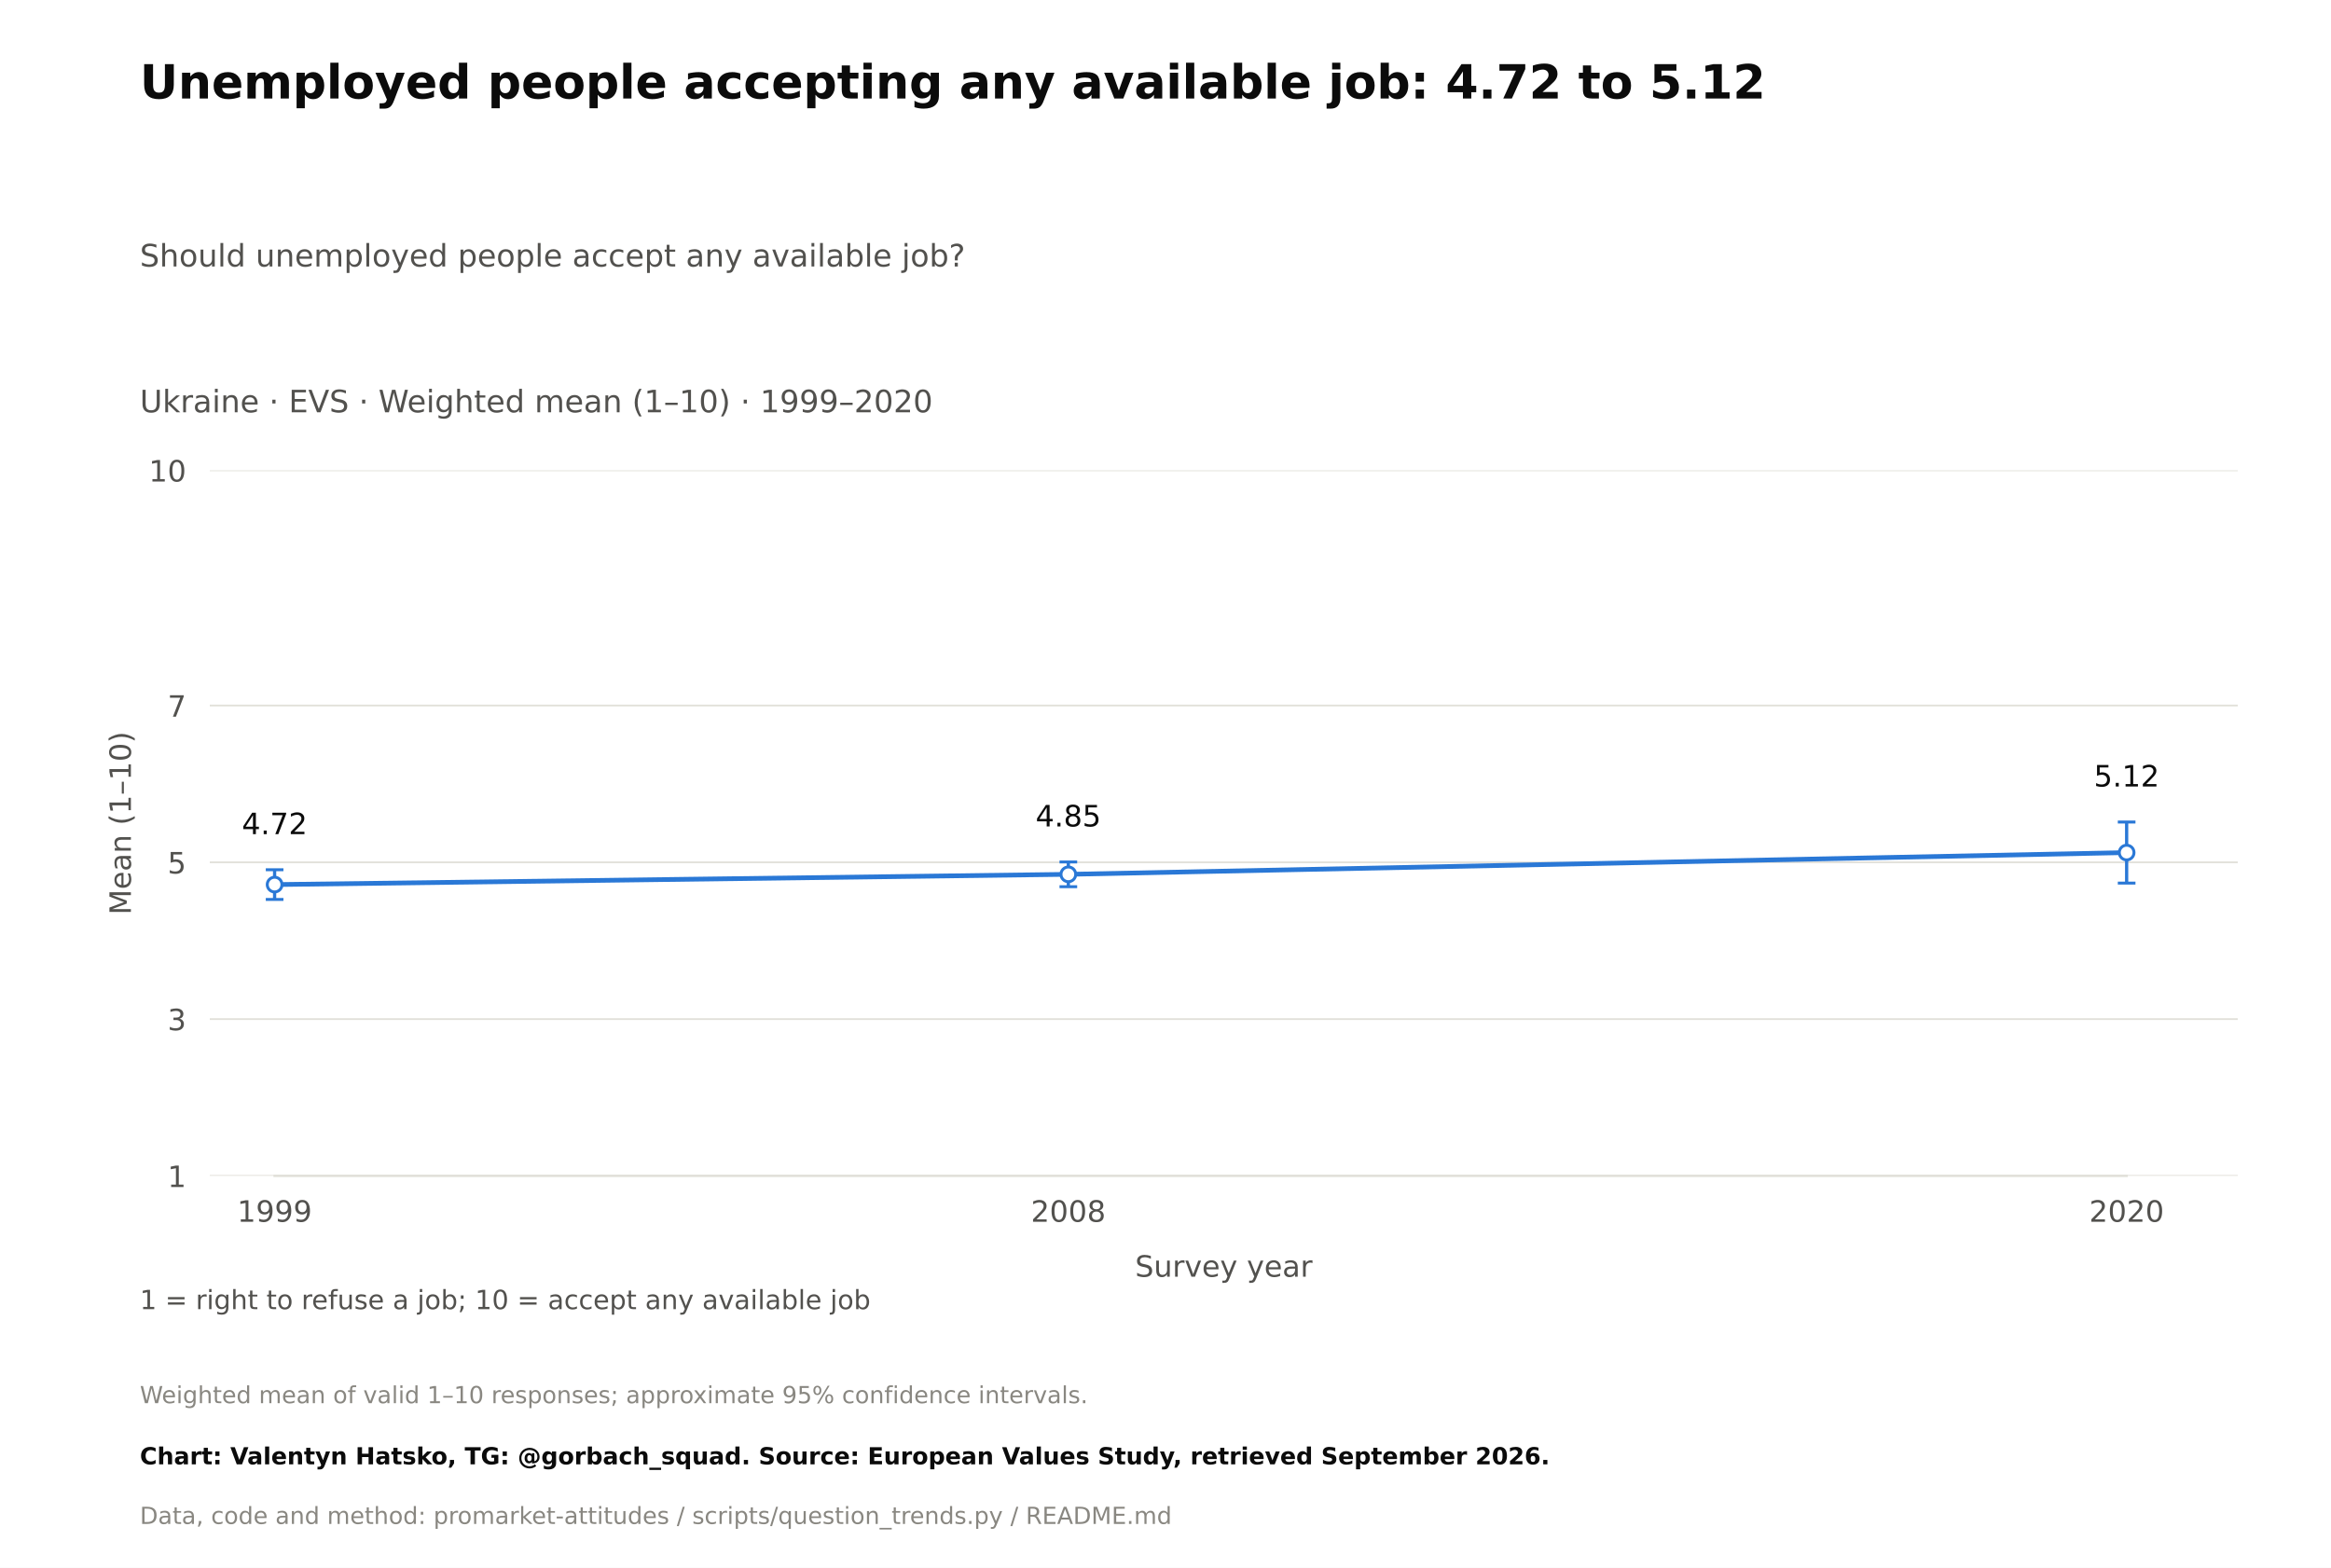
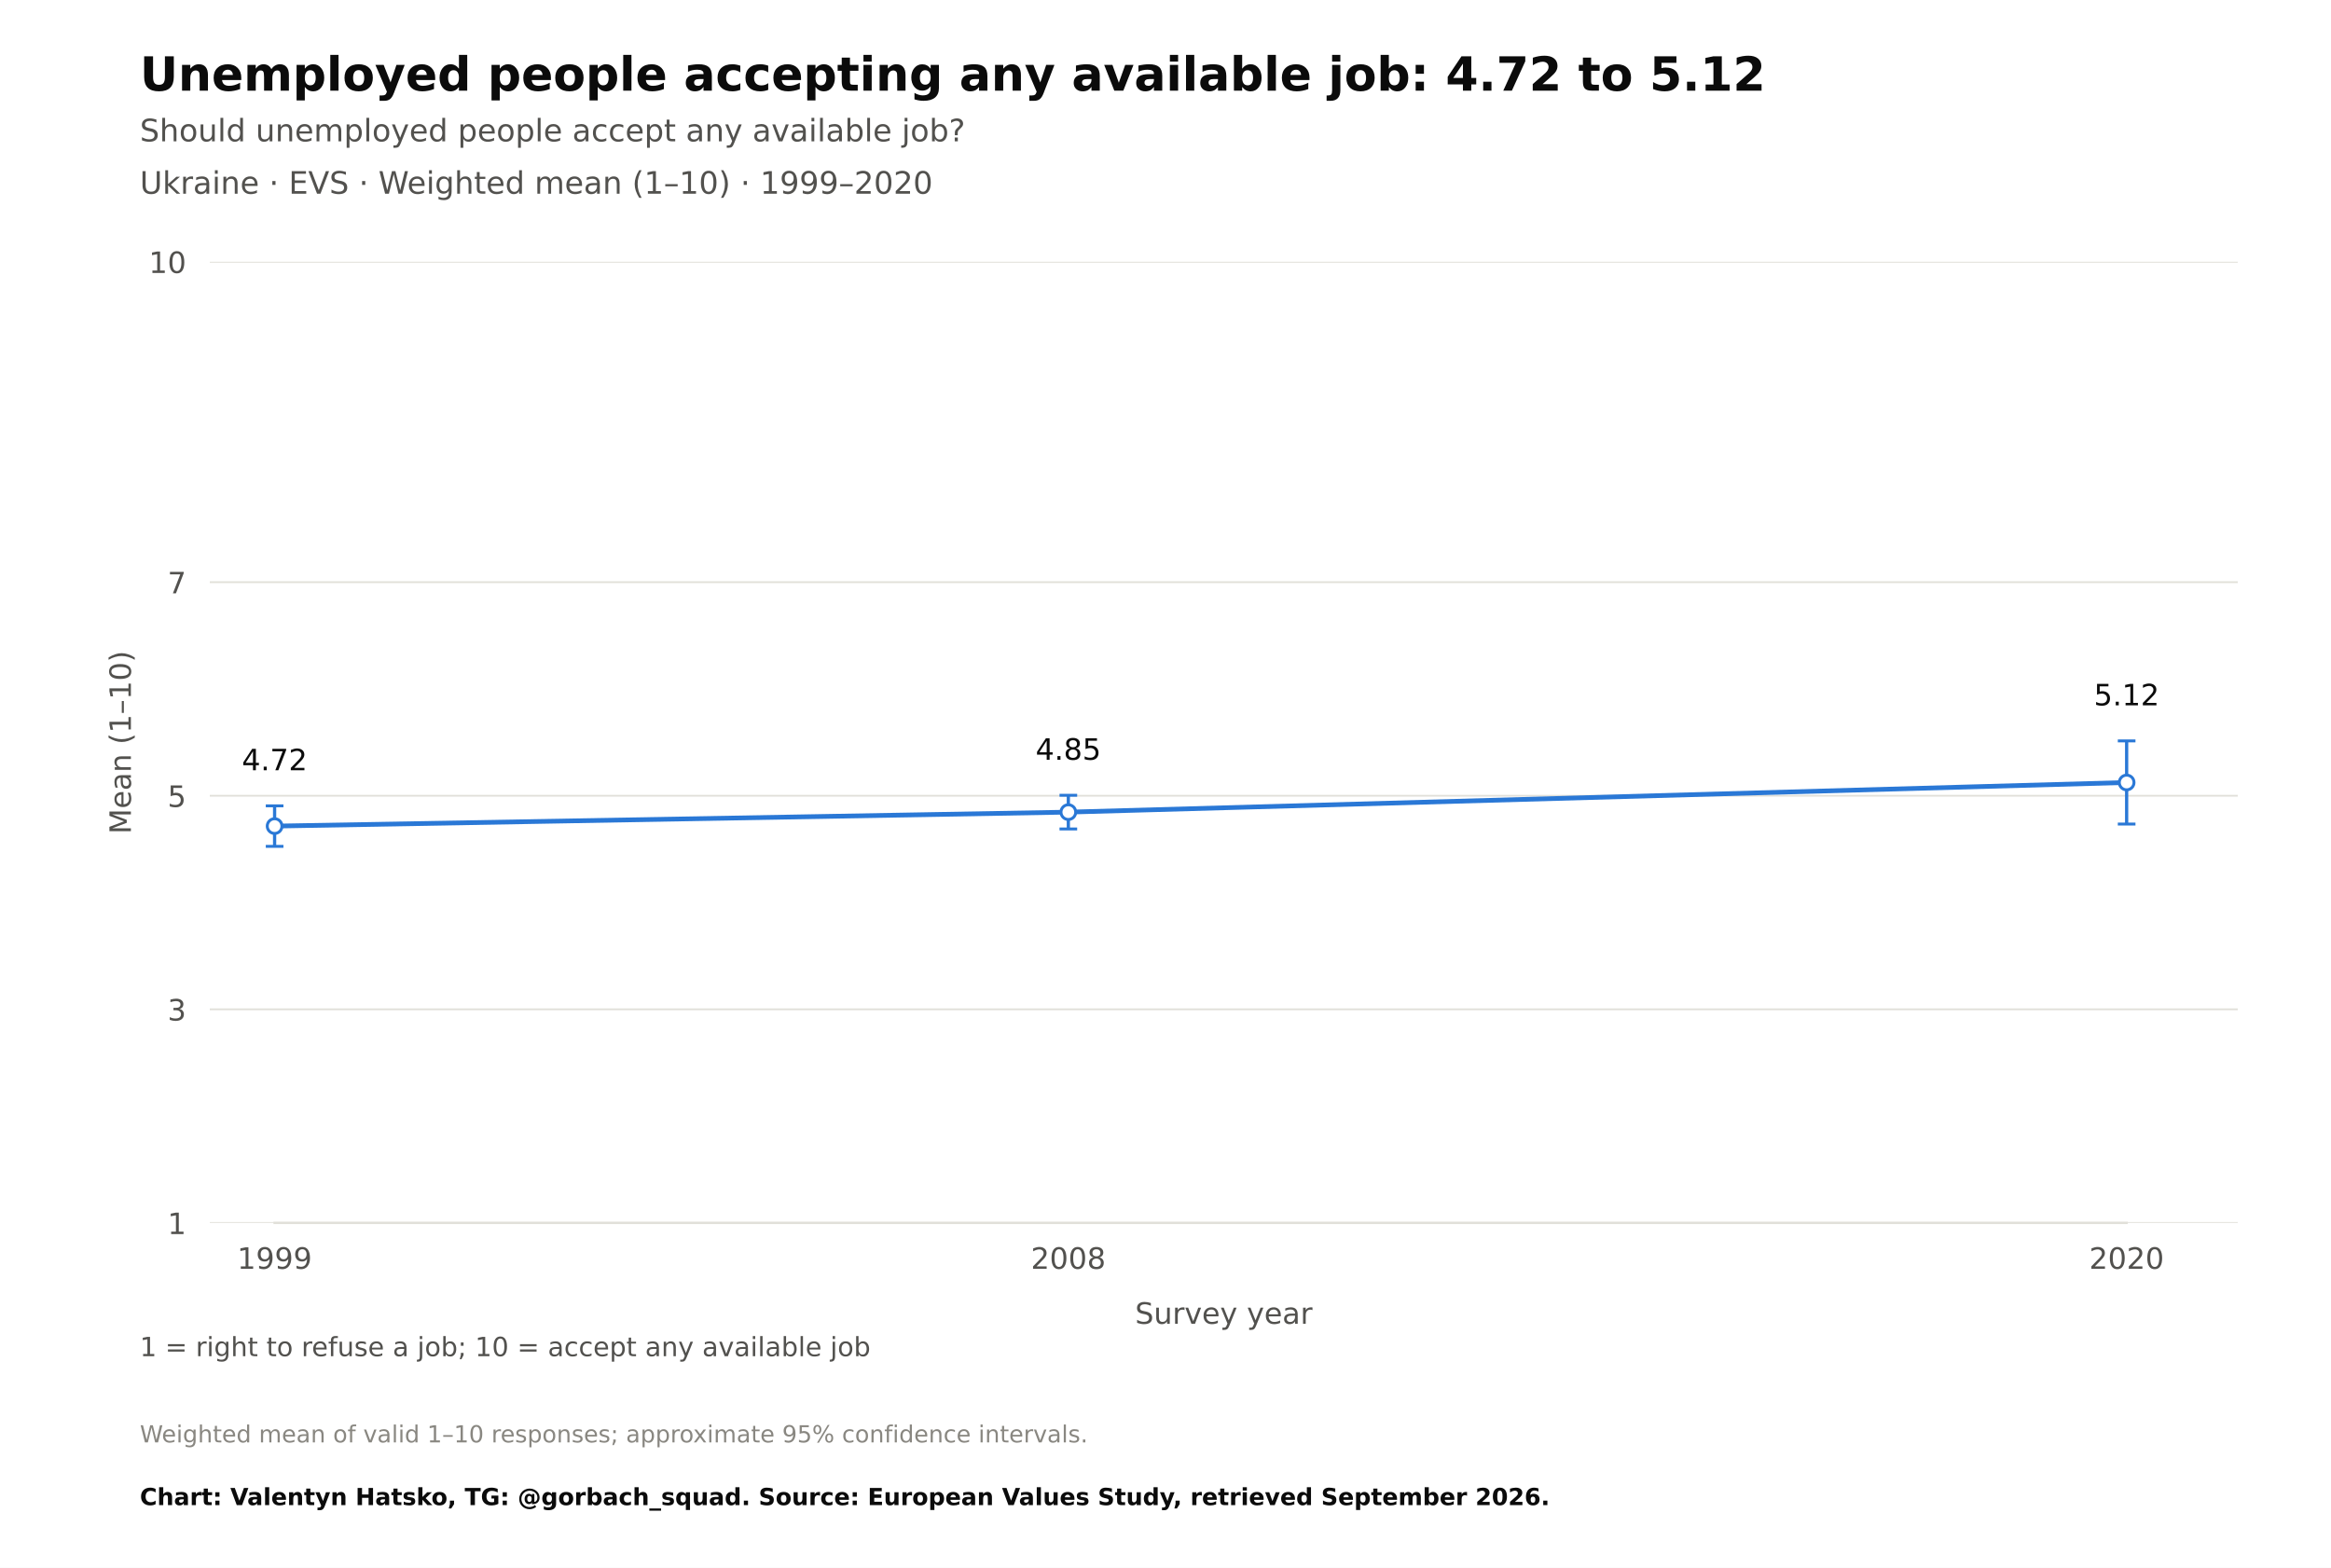
<svg xmlns="http://www.w3.org/2000/svg" xmlns:xlink="http://www.w3.org/1999/xlink" width="792pt" height="532.8pt" viewBox="0 0 792 532.8" version="1.1">
  <defs>
    <style type="text/css">*{stroke-linejoin: round; stroke-linecap: butt}</style>
  </defs>
  <g id="figure_1">
    <g id="patch_1">
      <path d="M 0 532.8  L 792 532.8  L 792 0  L 0 0  z " style="fill: #ffffff" />
    </g>
    <g id="axes_1">
      <g id="patch_2">
-         <path d="M 71.28 399.6  L 760.32 399.6  L 760.32 159.84  L 71.28 159.84  z " style="fill: #ffffff" />
+         <path d="M 71.28 415.584  L 760.32 415.584  L 760.32 88.968  L 71.28 88.968  z " style="fill: #ffffff" />
      </g>
      <g id="matplotlib.axis_1">
        <g id="xtick_1">
          <g id="line2d_1" />
          <g id="text_1">
-             <text style="font-size: 10px; font-family: 'DejaVu Sans', Arial, sans-serif; text-anchor: middle; fill: #52514e" x="93.304" y="415.198" transform="rotate(-0 93.30411 415.1984)">1999</text>
+             <text style="font-size: 10px; font-family: 'DejaVu Sans', Arial, sans-serif; text-anchor: middle; fill: #52514e" x="93.304" y="431.182" transform="rotate(-0 93.30411 431.1824)">1999</text>
          </g>
        </g>
        <g id="xtick_2">
          <g id="line2d_2" />
          <g id="text_2">
-             <text style="font-size: 10px; font-family: 'DejaVu Sans', Arial, sans-serif; text-anchor: middle; fill: #52514e" x="362.987" y="415.198" transform="rotate(-0 362.9871 415.1984)">2008</text>
+             <text style="font-size: 10px; font-family: 'DejaVu Sans', Arial, sans-serif; text-anchor: middle; fill: #52514e" x="362.987" y="431.182" transform="rotate(-0 362.9871 431.1824)">2008</text>
          </g>
        </g>
        <g id="xtick_3">
          <g id="line2d_3" />
          <g id="text_3">
-             <text style="font-size: 10px; font-family: 'DejaVu Sans', Arial, sans-serif; text-anchor: middle; fill: #52514e" x="722.564" y="415.198" transform="rotate(-0 722.5644 415.1984)">2020</text>
+             <text style="font-size: 10px; font-family: 'DejaVu Sans', Arial, sans-serif; text-anchor: middle; fill: #52514e" x="722.564" y="431.182" transform="rotate(-0 722.5644 431.1824)">2020</text>
          </g>
        </g>
        <g id="text_4">
-           <text style="font-size: 10px; font-family: 'DejaVu Sans', Arial, sans-serif; text-anchor: middle; fill: #52514e" x="415.8" y="433.877" transform="rotate(-0 415.8 433.8766)">Survey year</text>
+           <text style="font-size: 10px; font-family: 'DejaVu Sans', Arial, sans-serif; text-anchor: middle; fill: #52514e" x="415.8" y="449.861" transform="rotate(-0 415.8 449.8606)">Survey year</text>
        </g>
      </g>
      <g id="matplotlib.axis_2">
        <g id="ytick_1">
          <g id="line2d_4">
-             <path d="M 71.28 399.6  L 760.32 399.6  " clip-path="url(#p9a5750be99)" style="fill: none; stroke: #e1e0d9; stroke-width: 0.6; stroke-linecap: square" />
+             <path d="M 71.28 415.584  L 760.32 415.584  " clip-path="url(#p24182b9dce)" style="fill: none; stroke: #e1e0d9; stroke-width: 0.6; stroke-linecap: square" />
          </g>
          <g id="line2d_5" />
          <g id="text_5">
-             <text style="font-size: 10px; font-family: 'DejaVu Sans', Arial, sans-serif; text-anchor: end; fill: #52514e" x="63.28" y="403.399" transform="rotate(-0 63.28 403.3992)">1</text>
+             <text style="font-size: 10px; font-family: 'DejaVu Sans', Arial, sans-serif; text-anchor: end; fill: #52514e" x="63.28" y="419.383" transform="rotate(-0 63.28 419.3832)">1</text>
          </g>
        </g>
        <g id="ytick_2">
          <g id="line2d_6">
-             <path d="M 71.28 346.32  L 760.32 346.32  " clip-path="url(#p9a5750be99)" style="fill: none; stroke: #e1e0d9; stroke-width: 0.6; stroke-linecap: square" />
+             <path d="M 71.28 343.003  L 760.32 343.003  " clip-path="url(#p24182b9dce)" style="fill: none; stroke: #e1e0d9; stroke-width: 0.6; stroke-linecap: square" />
          </g>
          <g id="line2d_7" />
          <g id="text_6">
-             <text style="font-size: 10px; font-family: 'DejaVu Sans', Arial, sans-serif; text-anchor: end; fill: #52514e" x="63.28" y="350.119" transform="rotate(-0 63.28 350.1192)">3</text>
+             <text style="font-size: 10px; font-family: 'DejaVu Sans', Arial, sans-serif; text-anchor: end; fill: #52514e" x="63.28" y="346.802" transform="rotate(-0 63.28 346.8019)">3</text>
          </g>
        </g>
        <g id="ytick_3">
          <g id="line2d_8">
-             <path d="M 71.28 293.04  L 760.32 293.04  " clip-path="url(#p9a5750be99)" style="fill: none; stroke: #e1e0d9; stroke-width: 0.6; stroke-linecap: square" />
+             <path d="M 71.28 270.421  L 760.32 270.421  " clip-path="url(#p24182b9dce)" style="fill: none; stroke: #e1e0d9; stroke-width: 0.6; stroke-linecap: square" />
          </g>
          <g id="line2d_9" />
          <g id="text_7">
-             <text style="font-size: 10px; font-family: 'DejaVu Sans', Arial, sans-serif; text-anchor: end; fill: #52514e" x="63.28" y="296.839" transform="rotate(-0 63.28 296.8392)">5</text>
+             <text style="font-size: 10px; font-family: 'DejaVu Sans', Arial, sans-serif; text-anchor: end; fill: #52514e" x="63.28" y="274.221" transform="rotate(-0 63.28 274.2206)">5</text>
          </g>
        </g>
        <g id="ytick_4">
          <g id="line2d_10">
-             <path d="M 71.28 239.76  L 760.32 239.76  " clip-path="url(#p9a5750be99)" style="fill: none; stroke: #e1e0d9; stroke-width: 0.6; stroke-linecap: square" />
+             <path d="M 71.28 197.84  L 760.32 197.84  " clip-path="url(#p24182b9dce)" style="fill: none; stroke: #e1e0d9; stroke-width: 0.6; stroke-linecap: square" />
          </g>
          <g id="line2d_11" />
          <g id="text_8">
-             <text style="font-size: 10px; font-family: 'DejaVu Sans', Arial, sans-serif; text-anchor: end; fill: #52514e" x="63.28" y="243.559" transform="rotate(-0 63.28 243.5592)">7</text>
+             <text style="font-size: 10px; font-family: 'DejaVu Sans', Arial, sans-serif; text-anchor: end; fill: #52514e" x="63.28" y="201.639" transform="rotate(-0 63.28 201.6392)">7</text>
          </g>
        </g>
        <g id="ytick_5">
          <g id="line2d_12">
-             <path d="M 71.28 159.84  L 760.32 159.84  " clip-path="url(#p9a5750be99)" style="fill: none; stroke: #e1e0d9; stroke-width: 0.6; stroke-linecap: square" />
+             <path d="M 71.28 88.968  L 760.32 88.968  " clip-path="url(#p24182b9dce)" style="fill: none; stroke: #e1e0d9; stroke-width: 0.6; stroke-linecap: square" />
          </g>
          <g id="line2d_13" />
          <g id="text_9">
-             <text style="font-size: 10px; font-family: 'DejaVu Sans', Arial, sans-serif; text-anchor: end; fill: #52514e" x="63.28" y="163.639" transform="rotate(-0 63.28 163.6392)">10</text>
+             <text style="font-size: 10px; font-family: 'DejaVu Sans', Arial, sans-serif; text-anchor: end; fill: #52514e" x="63.28" y="92.767" transform="rotate(-0 63.28 92.76722)">10</text>
          </g>
        </g>
        <g id="text_10">
-           <text style="font-size: 10px; font-family: 'DejaVu Sans', Arial, sans-serif; text-anchor: middle; fill: #52514e" x="44.475" y="279.72" transform="rotate(-90 44.47531 279.72)">Mean (1–10)</text>
+           <text style="font-size: 10px; font-family: 'DejaVu Sans', Arial, sans-serif; text-anchor: middle; fill: #52514e" x="44.475" y="252.276" transform="rotate(-90 44.47531 252.276)">Mean (1–10)</text>
        </g>
      </g>
      <g id="patch_3">
-         <path d="M 93.304 399.6  L 722.564 399.6  " style="fill: none; stroke: #e1e0d9; stroke-width: 0.8; stroke-linejoin: miter; stroke-linecap: square" />
+         <path d="M 93.304 415.584  L 722.564 415.584  " style="fill: none; stroke: #e1e0d9; stroke-width: 0.8; stroke-linejoin: miter; stroke-linecap: square" />
      </g>
      <g id="LineCollection_1">
-         <path d="M 93.304 305.663  L 93.304 295.557  " clip-path="url(#p9a5750be99)" style="fill: none; stroke: #2a78d6; stroke-width: 1.1" />
-         <path d="M 362.987 301.326  L 362.987 292.925  " clip-path="url(#p9a5750be99)" style="fill: none; stroke: #2a78d6; stroke-width: 1.1" />
-         <path d="M 722.564 300.107  L 722.564 279.355  " clip-path="url(#p9a5750be99)" style="fill: none; stroke: #2a78d6; stroke-width: 1.1" />
+         <path d="M 93.304 287.617  L 93.304 273.85  " clip-path="url(#p24182b9dce)" style="fill: none; stroke: #2a78d6; stroke-width: 1.1" />
+         <path d="M 362.987 281.709  L 362.987 270.265  " clip-path="url(#p24182b9dce)" style="fill: none; stroke: #2a78d6; stroke-width: 1.1" />
+         <path d="M 722.564 280.048  L 722.564 251.779  " clip-path="url(#p24182b9dce)" style="fill: none; stroke: #2a78d6; stroke-width: 1.1" />
      </g>
      <g id="line2d_14">
        <defs>
-           <path id="m2b8fd61dfd" d="M 3 0  L -3 -0  " style="stroke: #2a78d6" />
+           <path id="mfaef63571d" d="M 3 0  L -3 -0  " style="stroke: #2a78d6" />
        </defs>
-         <g clip-path="url(#p9a5750be99)">
-           <use xlink:href="#m2b8fd61dfd" x="93.304" y="305.663" style="fill: #2a78d6; stroke: #2a78d6" />
-           <use xlink:href="#m2b8fd61dfd" x="362.987" y="301.326" style="fill: #2a78d6; stroke: #2a78d6" />
-           <use xlink:href="#m2b8fd61dfd" x="722.564" y="300.107" style="fill: #2a78d6; stroke: #2a78d6" />
+         <g clip-path="url(#p24182b9dce)">
+           <use xlink:href="#mfaef63571d" x="93.304" y="287.617" style="fill: #2a78d6; stroke: #2a78d6" />
+           <use xlink:href="#mfaef63571d" x="362.987" y="281.709" style="fill: #2a78d6; stroke: #2a78d6" />
+           <use xlink:href="#mfaef63571d" x="722.564" y="280.048" style="fill: #2a78d6; stroke: #2a78d6" />
        </g>
      </g>
      <g id="line2d_15">
-         <g clip-path="url(#p9a5750be99)">
-           <use xlink:href="#m2b8fd61dfd" x="93.304" y="295.557" style="fill: #2a78d6; stroke: #2a78d6" />
-           <use xlink:href="#m2b8fd61dfd" x="362.987" y="292.925" style="fill: #2a78d6; stroke: #2a78d6" />
-           <use xlink:href="#m2b8fd61dfd" x="722.564" y="279.355" style="fill: #2a78d6; stroke: #2a78d6" />
+         <g clip-path="url(#p24182b9dce)">
+           <use xlink:href="#mfaef63571d" x="93.304" y="273.85" style="fill: #2a78d6; stroke: #2a78d6" />
+           <use xlink:href="#mfaef63571d" x="362.987" y="270.265" style="fill: #2a78d6; stroke: #2a78d6" />
+           <use xlink:href="#mfaef63571d" x="722.564" y="251.779" style="fill: #2a78d6; stroke: #2a78d6" />
        </g>
      </g>
      <g id="text_11">
-         <text style="font-size: 10px; font-family: 'DejaVu Sans', Arial, sans-serif; text-anchor: middle; fill: #0b0b0b" x="93.304" y="283.477" transform="rotate(-0 93.30411 283.4773)">4.72</text>
+         <text style="font-size: 10px; font-family: 'DejaVu Sans', Arial, sans-serif; text-anchor: middle; fill: #0b0b0b" x="93.304" y="261.77" transform="rotate(-0 93.30411 261.7704)">4.72</text>
      </g>
      <g id="text_12">
-         <text style="font-size: 10px; font-family: 'DejaVu Sans', Arial, sans-serif; text-anchor: middle; fill: #0b0b0b" x="362.987" y="280.845" transform="rotate(-0 362.9871 280.8454)">4.85</text>
+         <text style="font-size: 10px; font-family: 'DejaVu Sans', Arial, sans-serif; text-anchor: middle; fill: #0b0b0b" x="362.987" y="258.185" transform="rotate(-0 362.9871 258.1851)">4.85</text>
      </g>
      <g id="text_13">
-         <text style="font-size: 10px; font-family: 'DejaVu Sans', Arial, sans-serif; text-anchor: middle; fill: #0b0b0b" x="722.564" y="267.276" transform="rotate(-0 722.5644 267.2756)">5.12</text>
+         <text style="font-size: 10px; font-family: 'DejaVu Sans', Arial, sans-serif; text-anchor: middle; fill: #0b0b0b" x="722.564" y="239.699" transform="rotate(-0 722.5644 239.6995)">5.12</text>
      </g>
      <g id="line2d_16">
-         <path d="M 93.304 300.61  L 362.987 297.125  L 722.564 289.731  " clip-path="url(#p9a5750be99)" style="fill: none; stroke: #2a78d6; stroke-width: 1.6; stroke-linecap: square" />
+         <path d="M 93.304 280.734  L 362.987 275.987  L 722.564 265.914  " clip-path="url(#p24182b9dce)" style="fill: none; stroke: #2a78d6; stroke-width: 1.6; stroke-linecap: square" />
        <defs>
-           <path id="m27ff3c910c" d="M 0 2.5  C 0.663 2.5 1.299 2.237 1.768 1.768  C 2.237 1.299 2.5 0.663 2.5 0  C 2.5 -0.663 2.237 -1.299 1.768 -1.768  C 1.299 -2.237 0.663 -2.5 0 -2.5  C -0.663 -2.5 -1.299 -2.237 -1.768 -1.768  C -2.237 -1.299 -2.5 -0.663 -2.5 0  C -2.5 0.663 -2.237 1.299 -1.768 1.768  C -1.299 2.237 -0.663 2.5 0 2.5  z " style="stroke: #2a78d6" />
+           <path id="ma455b5447f" d="M 0 2.5  C 0.663 2.5 1.299 2.237 1.768 1.768  C 2.237 1.299 2.5 0.663 2.5 0  C 2.5 -0.663 2.237 -1.299 1.768 -1.768  C 1.299 -2.237 0.663 -2.5 0 -2.5  C -0.663 -2.5 -1.299 -2.237 -1.768 -1.768  C -2.237 -1.299 -2.5 -0.663 -2.5 0  C -2.5 0.663 -2.237 1.299 -1.768 1.768  C -1.299 2.237 -0.663 2.5 0 2.5  z " style="stroke: #2a78d6" />
        </defs>
-         <g clip-path="url(#p9a5750be99)">
-           <use xlink:href="#m27ff3c910c" x="93.304" y="300.61" style="fill: #ffffff; stroke: #2a78d6" />
-           <use xlink:href="#m27ff3c910c" x="362.987" y="297.125" style="fill: #ffffff; stroke: #2a78d6" />
-           <use xlink:href="#m27ff3c910c" x="722.564" y="289.731" style="fill: #ffffff; stroke: #2a78d6" />
+         <g clip-path="url(#p24182b9dce)">
+           <use xlink:href="#ma455b5447f" x="93.304" y="280.734" style="fill: #ffffff; stroke: #2a78d6" />
+           <use xlink:href="#ma455b5447f" x="362.987" y="275.987" style="fill: #ffffff; stroke: #2a78d6" />
+           <use xlink:href="#ma455b5447f" x="722.564" y="265.914" style="fill: #ffffff; stroke: #2a78d6" />
        </g>
      </g>
    </g>
    <g id="text_14">
-       <text style="font-weight: 700; font-size: 16px; font-family: 'DejaVu Sans', Arial, sans-serif; text-anchor: start; fill: #0b0b0b" x="47.52" y="33.469" transform="rotate(-0 47.52 33.4695)">Unemployed people accepting any available job: 4.72 to 5.12</text>
+       <text style="font-weight: 700; font-size: 16px; font-family: 'DejaVu Sans', Arial, sans-serif; text-anchor: start; fill: #0b0b0b" x="47.52" y="30.805" transform="rotate(-0 47.52 30.8055)">Unemployed people accepting any available job: 4.72 to 5.12</text>
    </g>
    <g id="text_15">
-       <text style="font-size: 10.5px; font-family: 'DejaVu Sans', Arial, sans-serif; text-anchor: start; fill: #52514e" x="47.52" y="90.562" transform="rotate(-0 47.52 90.56236)">Should unemployed people accept any available job?</text>
+       <text style="font-size: 10.5px; font-family: 'DejaVu Sans', Arial, sans-serif; text-anchor: start; fill: #52514e" x="47.52" y="48.026" transform="rotate(-0 47.52 48.02636)">Should unemployed people accept any available job?</text>
    </g>
    <g id="text_16">
-       <text style="font-size: 10.5px; font-family: 'DejaVu Sans', Arial, sans-serif; text-anchor: start; fill: #52514e" x="47.52" y="140.113" transform="rotate(-0 47.52 140.1128)">Ukraine · EVS · Weighted mean (1–10) · 1999–2020</text>
+       <text style="font-size: 10.5px; font-family: 'DejaVu Sans', Arial, sans-serif; text-anchor: start; fill: #52514e" x="47.52" y="65.826" transform="rotate(-0 47.52 65.82636)">Ukraine · EVS · Weighted mean (1–10) · 1999–2020</text>
    </g>
    <g id="text_17">
-       <text style="font-size: 9px; font-family: 'DejaVu Sans', Arial, sans-serif; text-anchor: start; fill: #52514e" x="47.52" y="444.888" transform="rotate(-0 47.52 444.888)">1 = right to refuse a job; 10 = accept any available job</text>
+       <text style="font-size: 9px; font-family: 'DejaVu Sans', Arial, sans-serif; text-anchor: start; fill: #52514e" x="47.52" y="460.872" transform="rotate(-0 47.52 460.872)">1 = right to refuse a job; 10 = accept any available job</text>
    </g>
    <g id="text_18">
-       <text style="font-size: 8px; font-family: 'DejaVu Sans', Arial, sans-serif; text-anchor: start; fill: #898781" x="47.52" y="476.856" transform="rotate(-0 47.52 476.856)">Weighted mean of valid 1–10 responses; approximate 95% confidence intervals.</text>
+       <text style="font-size: 8px; font-family: 'DejaVu Sans', Arial, sans-serif; text-anchor: start; fill: #898781" x="47.52" y="490.176" transform="rotate(-0 47.52 490.176)">Weighted mean of valid 1–10 responses; approximate 95% confidence intervals.</text>
    </g>
    <g id="text_19">
-       <text style="font-weight: 600; font-size: 8px; font-family: 'DejaVu Sans', Arial, sans-serif; text-anchor: start; fill: #0b0b0b" x="47.52" y="497.635" transform="rotate(-0 47.52 497.6352)">Chart: Valentyn Hatsko, TG: @gorbach_squad. Source: European Values Study, retrieved September 2026.</text>
-     </g>
-     <g id="text_20">
-       <text style="font-size: 8px; font-family: 'DejaVu Sans', Arial, sans-serif; text-anchor: start; fill: #898781" x="47.52" y="517.882" transform="rotate(-0 47.52 517.8816)">Data, code and method: promarket-attitudes / scripts/question_trends.py / README.md</text>
+       <text style="font-weight: 600; font-size: 8px; font-family: 'DejaVu Sans', Arial, sans-serif; text-anchor: start; fill: #0b0b0b" x="47.52" y="511.488" transform="rotate(-0 47.52 511.488)">Chart: Valentyn Hatsko, TG: @gorbach_squad. Source: European Values Study, retrieved September 2026.</text>
    </g>
  </g>
  <defs>
-     <clipPath id="p9a5750be99">
-       <rect x="71.28" y="159.84" width="689.04" height="239.76" />
+     <clipPath id="p24182b9dce">
+       <rect x="71.28" y="88.968" width="689.04" height="326.616" />
    </clipPath>
  </defs>
</svg>
